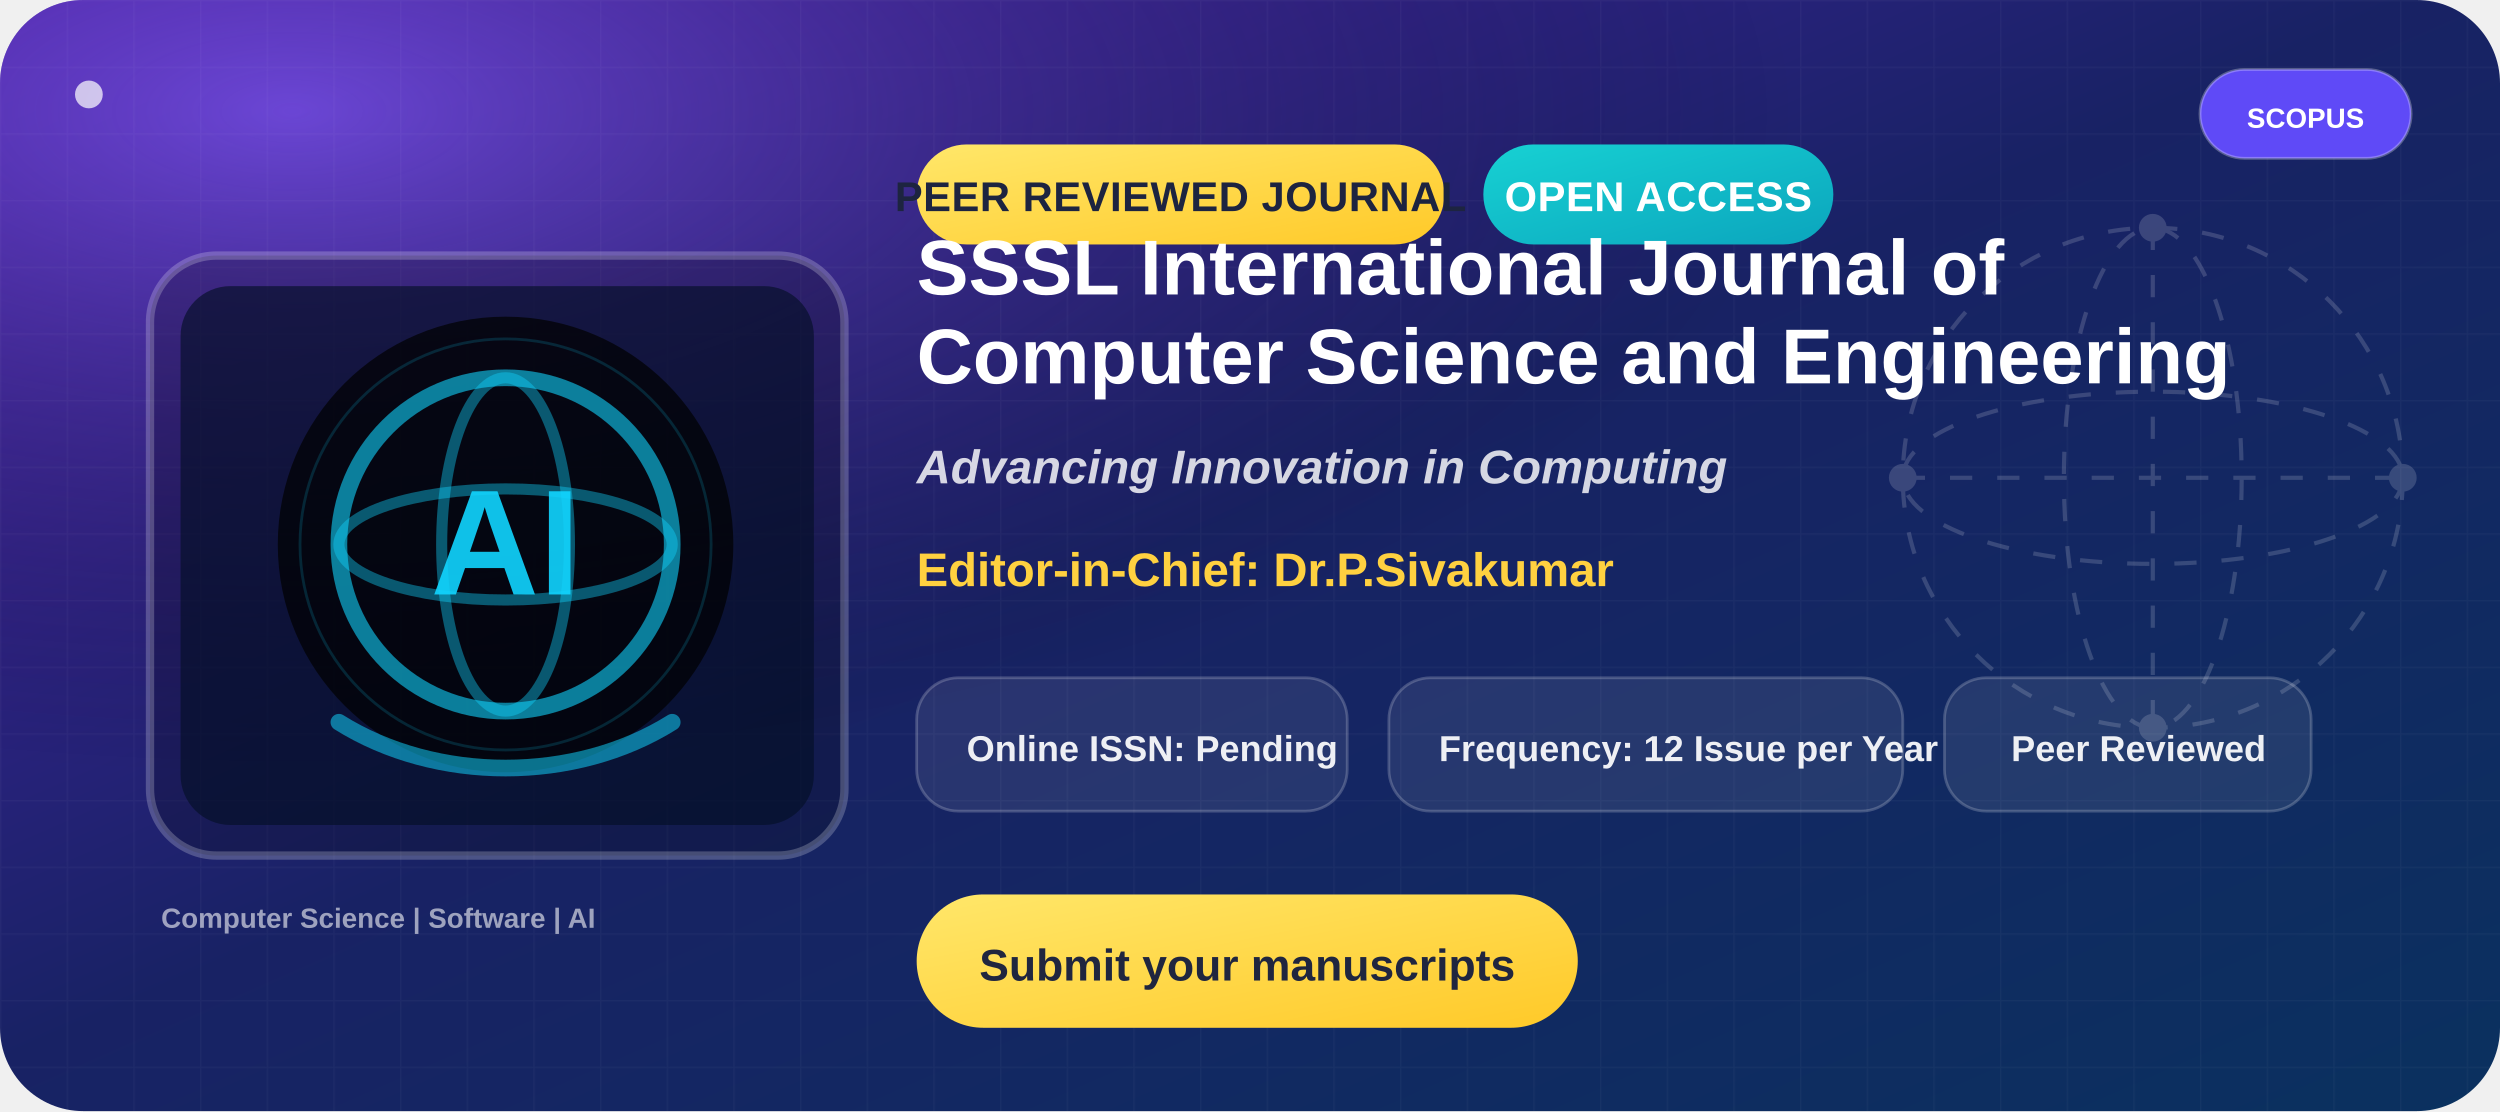
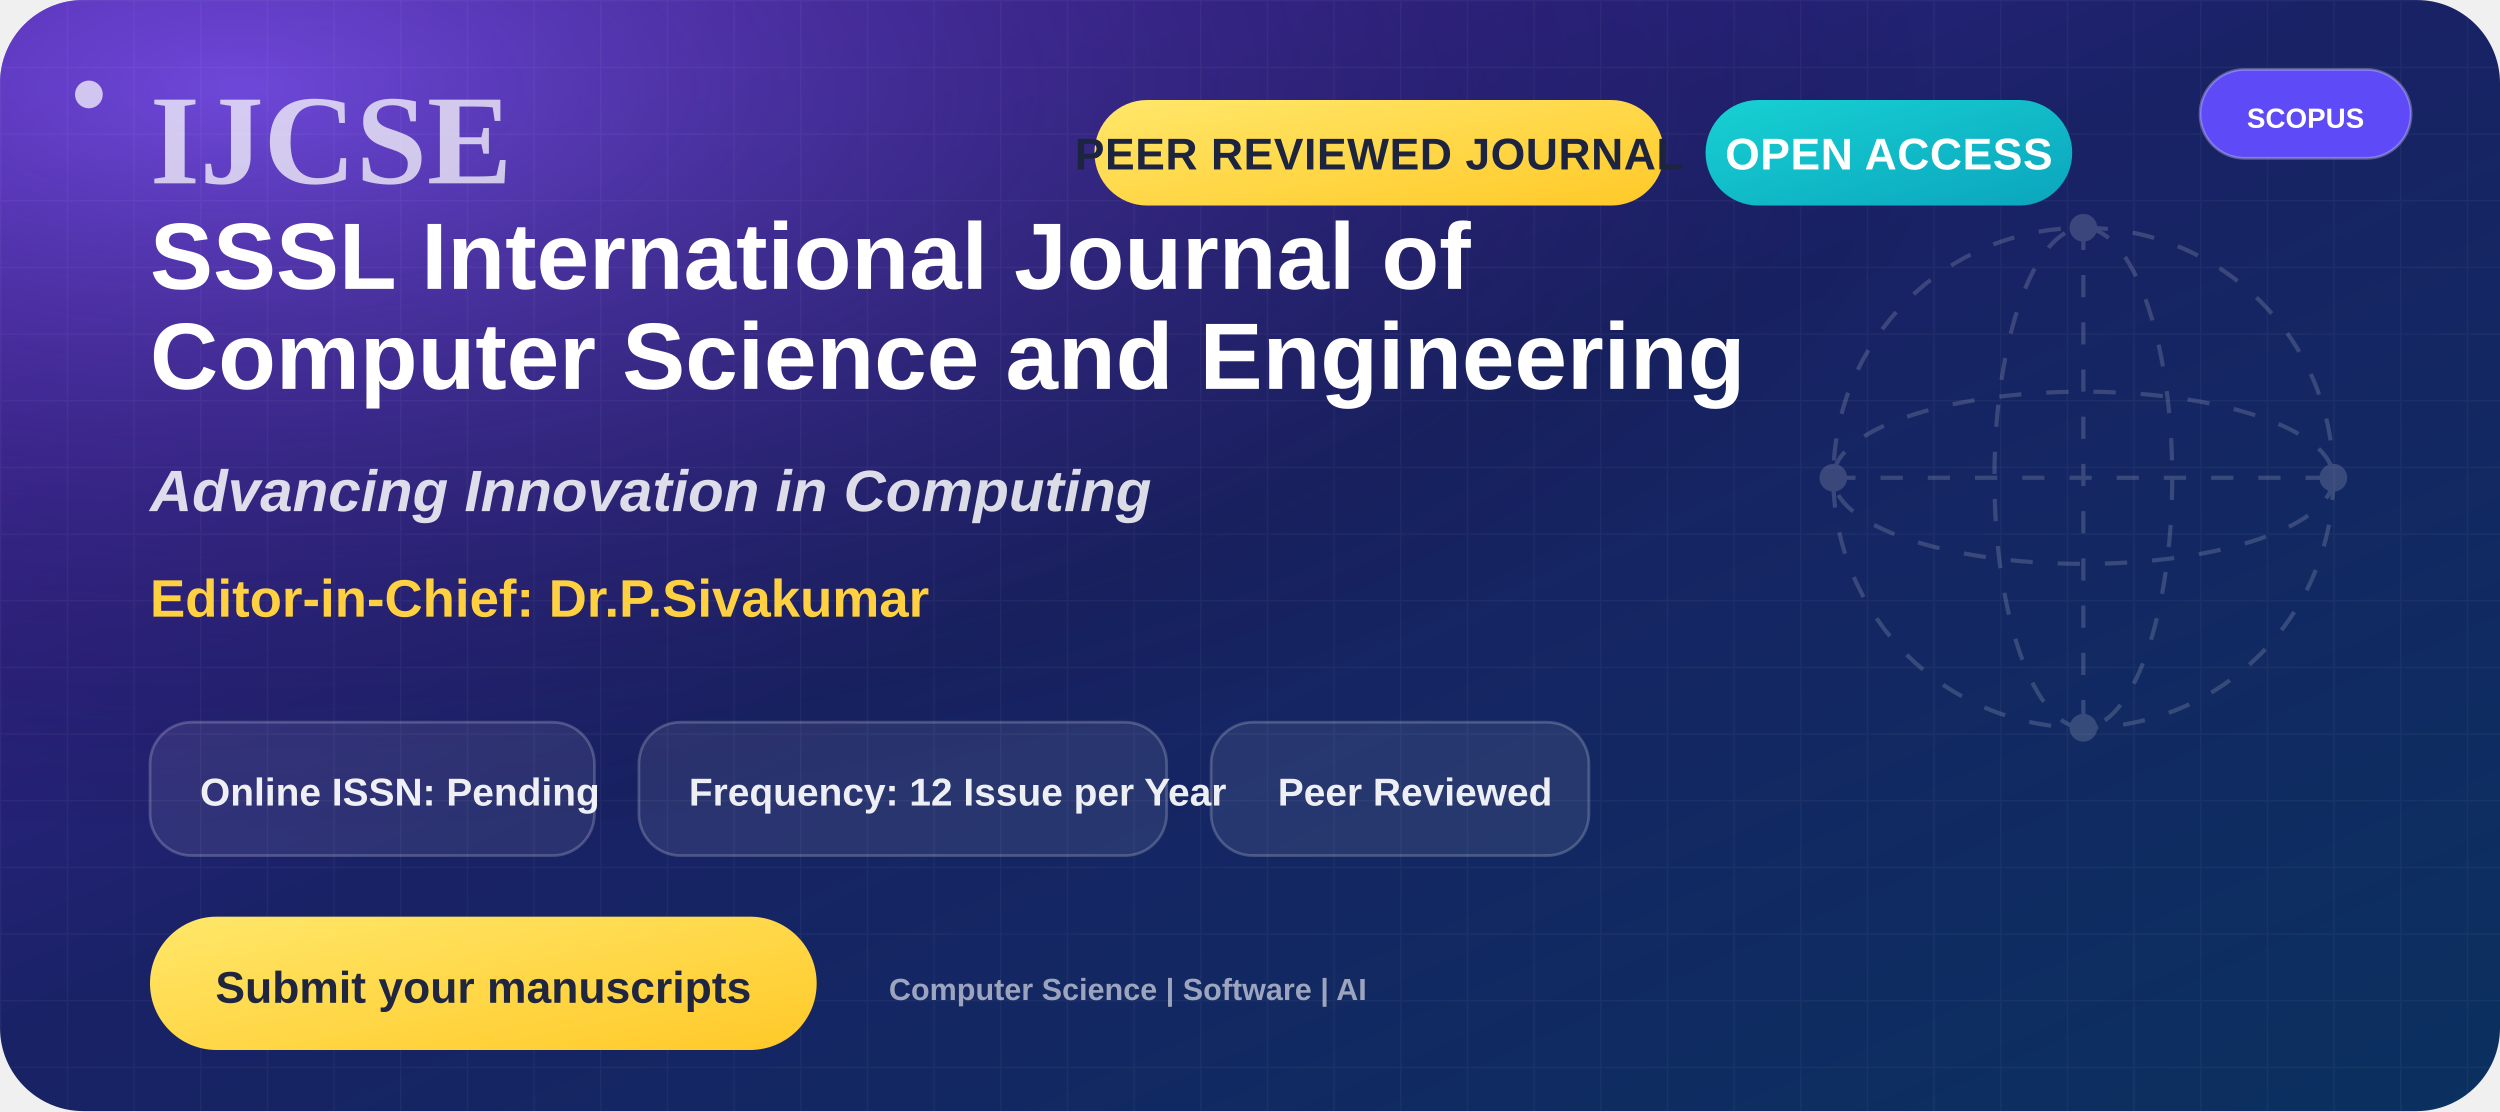
<svg xmlns="http://www.w3.org/2000/svg" viewBox="0 0 900 400" role="img" aria-labelledby="title-IJCSE desc-IJCSE">
  <defs>
    <linearGradient id="bg1" x1="0%" y1="0%" x2="100%" y2="100%">
      <stop offset="0%" stop-color="#4d22b2" />
      <stop offset="48%" stop-color="#182264" />
      <stop offset="100%" stop-color="#0a315f" />
    </linearGradient>
-     <radialGradient id="glow1" cx="12%" cy="10%" r="60%">
-       <stop offset="0%" stop-color="#8d63ff" stop-opacity="0.55" />
+     <radialGradient id="glow1" cx="10%" cy="8%" r="68%">
+       <stop offset="0%" stop-color="#8d63ff" stop-opacity="0.58" />
      <stop offset="100%" stop-color="#000000" stop-opacity="0" />
    </radialGradient>
    <linearGradient id="gold1" x1="0%" y1="0%" x2="100%" y2="100%">
      <stop offset="0%" stop-color="#ffe76a" />
      <stop offset="100%" stop-color="#ffc928" />
    </linearGradient>
    <linearGradient id="cyan1" x1="0%" y1="0%" x2="100%" y2="100%">
      <stop offset="0%" stop-color="#17d1d3" />
      <stop offset="100%" stop-color="#0ba5bd" />
    </linearGradient>
    <pattern id="grid1" width="24" height="24" patternUnits="userSpaceOnUse">
-       <path d="M24 0H0V24" fill="none" stroke="#ffffff" stroke-opacity="0.035" stroke-width="1" />
+       <path d="M24 0H0V24" fill="none" stroke="#ffffff" stroke-opacity="0.04" stroke-width="1" />
    </pattern>
-     <style>.pill{font-family:'Outfit','Segoe UI',Arial,sans-serif;font-weight:900;font-size:15px;letter-spacing:.2px}.title{font-family:'Outfit','Segoe UI',Arial,sans-serif;font-weight:900;font-size:28px;fill:#fff;letter-spacing:0}.tagline{font-family:'Outfit','Segoe UI',Arial,sans-serif;font-style:italic;font-weight:800;font-size:17px;fill:rgba(255,255,255,.82)}.editor{font-family:'Outfit','Segoe UI',Arial,sans-serif;font-weight:900;font-size:17px;fill:#ffd140}.chip{font-family:'Outfit','Segoe UI',Arial,sans-serif;font-size:13px;font-weight:800;fill:rgba(255,255,255,.92)}.small{font-family:'Poppins','Segoe UI',Arial,sans-serif;font-size:10px;font-weight:800;fill:rgba(255,255,255,.58)}</style>
+     <style>.pill{font-family:'Outfit','Segoe UI',Arial,sans-serif;font-weight:900;font-size:16px;letter-spacing:.2px}.code{font-family:Georgia,'Times New Roman',serif;font-weight:900;font-size:46px;fill:rgba(255,255,255,.72)}.title{font-family:'Outfit','Segoe UI',Arial,sans-serif;font-weight:900;font-size:34px;fill:#fff;letter-spacing:0}.tagline{font-family:'Outfit','Segoe UI',Arial,sans-serif;font-style:italic;font-weight:800;font-size:21px;fill:rgba(255,255,255,.84)}.editor{font-family:'Outfit','Segoe UI',Arial,sans-serif;font-weight:900;font-size:19px;fill:#ffd140}.chip{font-family:'Outfit','Segoe UI',Arial,sans-serif;font-size:14px;font-weight:800;fill:rgba(255,255,255,.92)}.small{font-family:'Poppins','Segoe UI',Arial,sans-serif;font-size:11px;font-weight:800;fill:rgba(255,255,255,.58)}</style>
  </defs>
  <rect width="900" height="400" rx="30" fill="url(#bg1)" />
  <rect width="900" height="400" rx="30" fill="url(#glow1)" />
  <rect width="900" height="400" rx="30" fill="url(#grid1)" />
  <circle cx="32" cy="34" r="5" fill="#fff" opacity=".7" />
-   <g opacity=".16" transform="translate(675 64)">
+   <g opacity=".16" transform="translate(650 64)">
    <circle cx="100" cy="108" r="90" fill="none" stroke="#fff" stroke-width="1.5" stroke-dasharray="8 9" />
    <ellipse cx="100" cy="108" rx="90" ry="31" fill="none" stroke="#fff" stroke-width="1.5" stroke-dasharray="8 9" />
    <ellipse cx="100" cy="108" rx="32" ry="90" fill="none" stroke="#fff" stroke-width="1.5" stroke-dasharray="8 9" />
    <path d="M10 108h180M100 18v180" stroke="#fff" stroke-width="1.5" stroke-dasharray="8 9" />
    <circle cx="100" cy="18" r="5" fill="#fff" />
    <circle cx="100" cy="198" r="5" fill="#fff" />
    <circle cx="10" cy="108" r="5" fill="#fff" />
    <circle cx="190" cy="108" r="5" fill="#fff" />
  </g>
-   <g transform="translate(54 92)">
-     <rect x="0" y="0" width="250" height="216" rx="24" fill="rgba(0,0,0,.22)" stroke="rgba(255,255,255,.22)" stroke-width="3" />
-     <rect x="11" y="11" width="228" height="194" rx="18" fill="rgba(4,15,38,.64)" />
-     <g transform="translate(6 6)">
-       <circle cx="122" cy="98" r="82" fill="#000" opacity=".7" />
-       <circle cx="122" cy="98" r="74" fill="none" stroke="#11d5ff" stroke-opacity=".16" />
-       <circle cx="122" cy="98" r="60" fill="none" stroke="#11d5ff" stroke-linecap="round" stroke-linejoin="round" stroke-width="6" opacity="0.58" />
-       <ellipse cx="122" cy="98" rx="60" ry="20" fill="none" stroke="#11d5ff" stroke-linecap="round" stroke-linejoin="round" stroke-width="4" opacity="0.4" />
-       <ellipse cx="122" cy="98" rx="23" ry="60" fill="none" stroke="#11d5ff" stroke-linecap="round" stroke-linejoin="round" stroke-width="4" opacity="0.4" />
-       <text x="122" y="116" text-anchor="middle" font-family="Outfit,Arial" font-size="54" font-weight="900" fill="#11d5ff" opacity="0.9">AI</text>
-       <path d="M62 162c35 22 85 22 120 0" fill="none" stroke="#11d5ff" stroke-linecap="round" stroke-linejoin="round" stroke-width="6" opacity="0.52" />
-     </g>
+   <text x="54" y="66" class="code">IJCSE</text>
+   <g transform="translate(394 36)">
+     <rect x="0" y="0" width="205" height="38" rx="19" fill="url(#gold1)" />
+     <text x="102.5" y="25" text-anchor="middle" class="pill" fill="#1d2440">PEER REVIEWED JOURNAL</text>
+     <rect x="220" y="0" width="132" height="38" rx="19" fill="url(#cyan1)" />
+     <text x="286" y="25" text-anchor="middle" class="pill" fill="#fff">OPEN ACCESS</text>
  </g>
-   <g transform="translate(330 52)">
-     <rect x="0" y="0" width="190" height="36" rx="18" fill="url(#gold1)" />
-     <text x="95" y="24" text-anchor="middle" class="pill" fill="#1d2440">PEER REVIEWED JOURNAL</text>
-     <rect x="204" y="0" width="126" height="36" rx="18" fill="url(#cyan1)" />
-     <text x="267" y="24" text-anchor="middle" class="pill" fill="#fff">OPEN ACCESS</text>
+   <text x="54" y="104" class="title">SSSL International Journal of</text>
+   <text x="54" y="140" class="title">Computer Science and Engineering</text>
+   <text x="54" y="184" class="tagline">Advancing Innovation in Computing</text>
+   <text x="54" y="222" class="editor">Editor-in-Chief: Dr.P.Sivakumar</text>
+   <g transform="translate(54 260)">
+     <rect x="0" y="0" width="160" height="48" rx="15" fill="rgba(255,255,255,.08)" stroke="rgba(255,255,255,.20)" />
+     <text x="18" y="30" class="chip">Online ISSN: Pending</text>
+     <rect x="176" y="0" width="190" height="48" rx="15" fill="rgba(255,255,255,.08)" stroke="rgba(255,255,255,.20)" />
+     <text x="194" y="30" class="chip">Frequency: 12 Issue per Year</text>
+     <rect x="382" y="0" width="136" height="48" rx="15" fill="rgba(255,255,255,.08)" stroke="rgba(255,255,255,.20)" />
+     <text x="406" y="30" class="chip">Peer Reviewed</text>
  </g>
-   <text x="330" y="106" class="title">SSSL International Journal of</text>
-   <text x="330" y="138" class="title">Computer Science and Engineering</text>
-   <text x="330" y="174" class="tagline">Advancing Innovation in Computing</text>
-   <text x="330" y="211" class="editor">Editor-in-Chief: Dr.P.Sivakumar</text>
-   <g transform="translate(330 244)">
-     <rect x="0" y="0" width="155" height="48" rx="15" fill="rgba(255,255,255,.08)" stroke="rgba(255,255,255,.20)" />
-     <text x="18" y="30" class="chip">Online ISSN: Pending</text>
-     <rect x="170" y="0" width="185" height="48" rx="15" fill="rgba(255,255,255,.08)" stroke="rgba(255,255,255,.20)" />
-     <text x="188" y="30" class="chip">Frequency: 12 Issue per Year</text>
-     <rect x="370" y="0" width="132" height="48" rx="15" fill="rgba(255,255,255,.08)" stroke="rgba(255,255,255,.20)" />
-     <text x="394" y="30" class="chip">Peer Reviewed</text>
+   <g transform="translate(54 330)">
+     <rect x="0" y="0" width="240" height="48" rx="24" fill="url(#gold1)" />
+     <text x="120" y="31" text-anchor="middle" font-family="Outfit,Arial" font-size="16" font-weight="900" fill="#20263f">Submit your manuscripts</text>
  </g>
-   <g transform="translate(330 322)">
-     <rect x="0" y="0" width="238" height="48" rx="24" fill="url(#gold1)" />
-     <text x="119" y="31" text-anchor="middle" font-family="Outfit,Arial" font-size="16" font-weight="900" fill="#20263f">Submit your manuscripts</text>
-   </g>
-   <text x="58" y="334" class="small">Computer Science | Software | AI</text>
+   <text x="320" y="360" class="small">Computer Science | Software | AI</text>
  <g transform="translate(792 25)">
    <rect width="76" height="32" rx="16" fill="#5f4af7" stroke="rgba(255,255,255,.28)" />
    <text x="38" y="21" text-anchor="middle" font-family="Poppins,Arial" font-size="10" font-weight="900" fill="#fff">SCOPUS</text>
  </g>
</svg>
